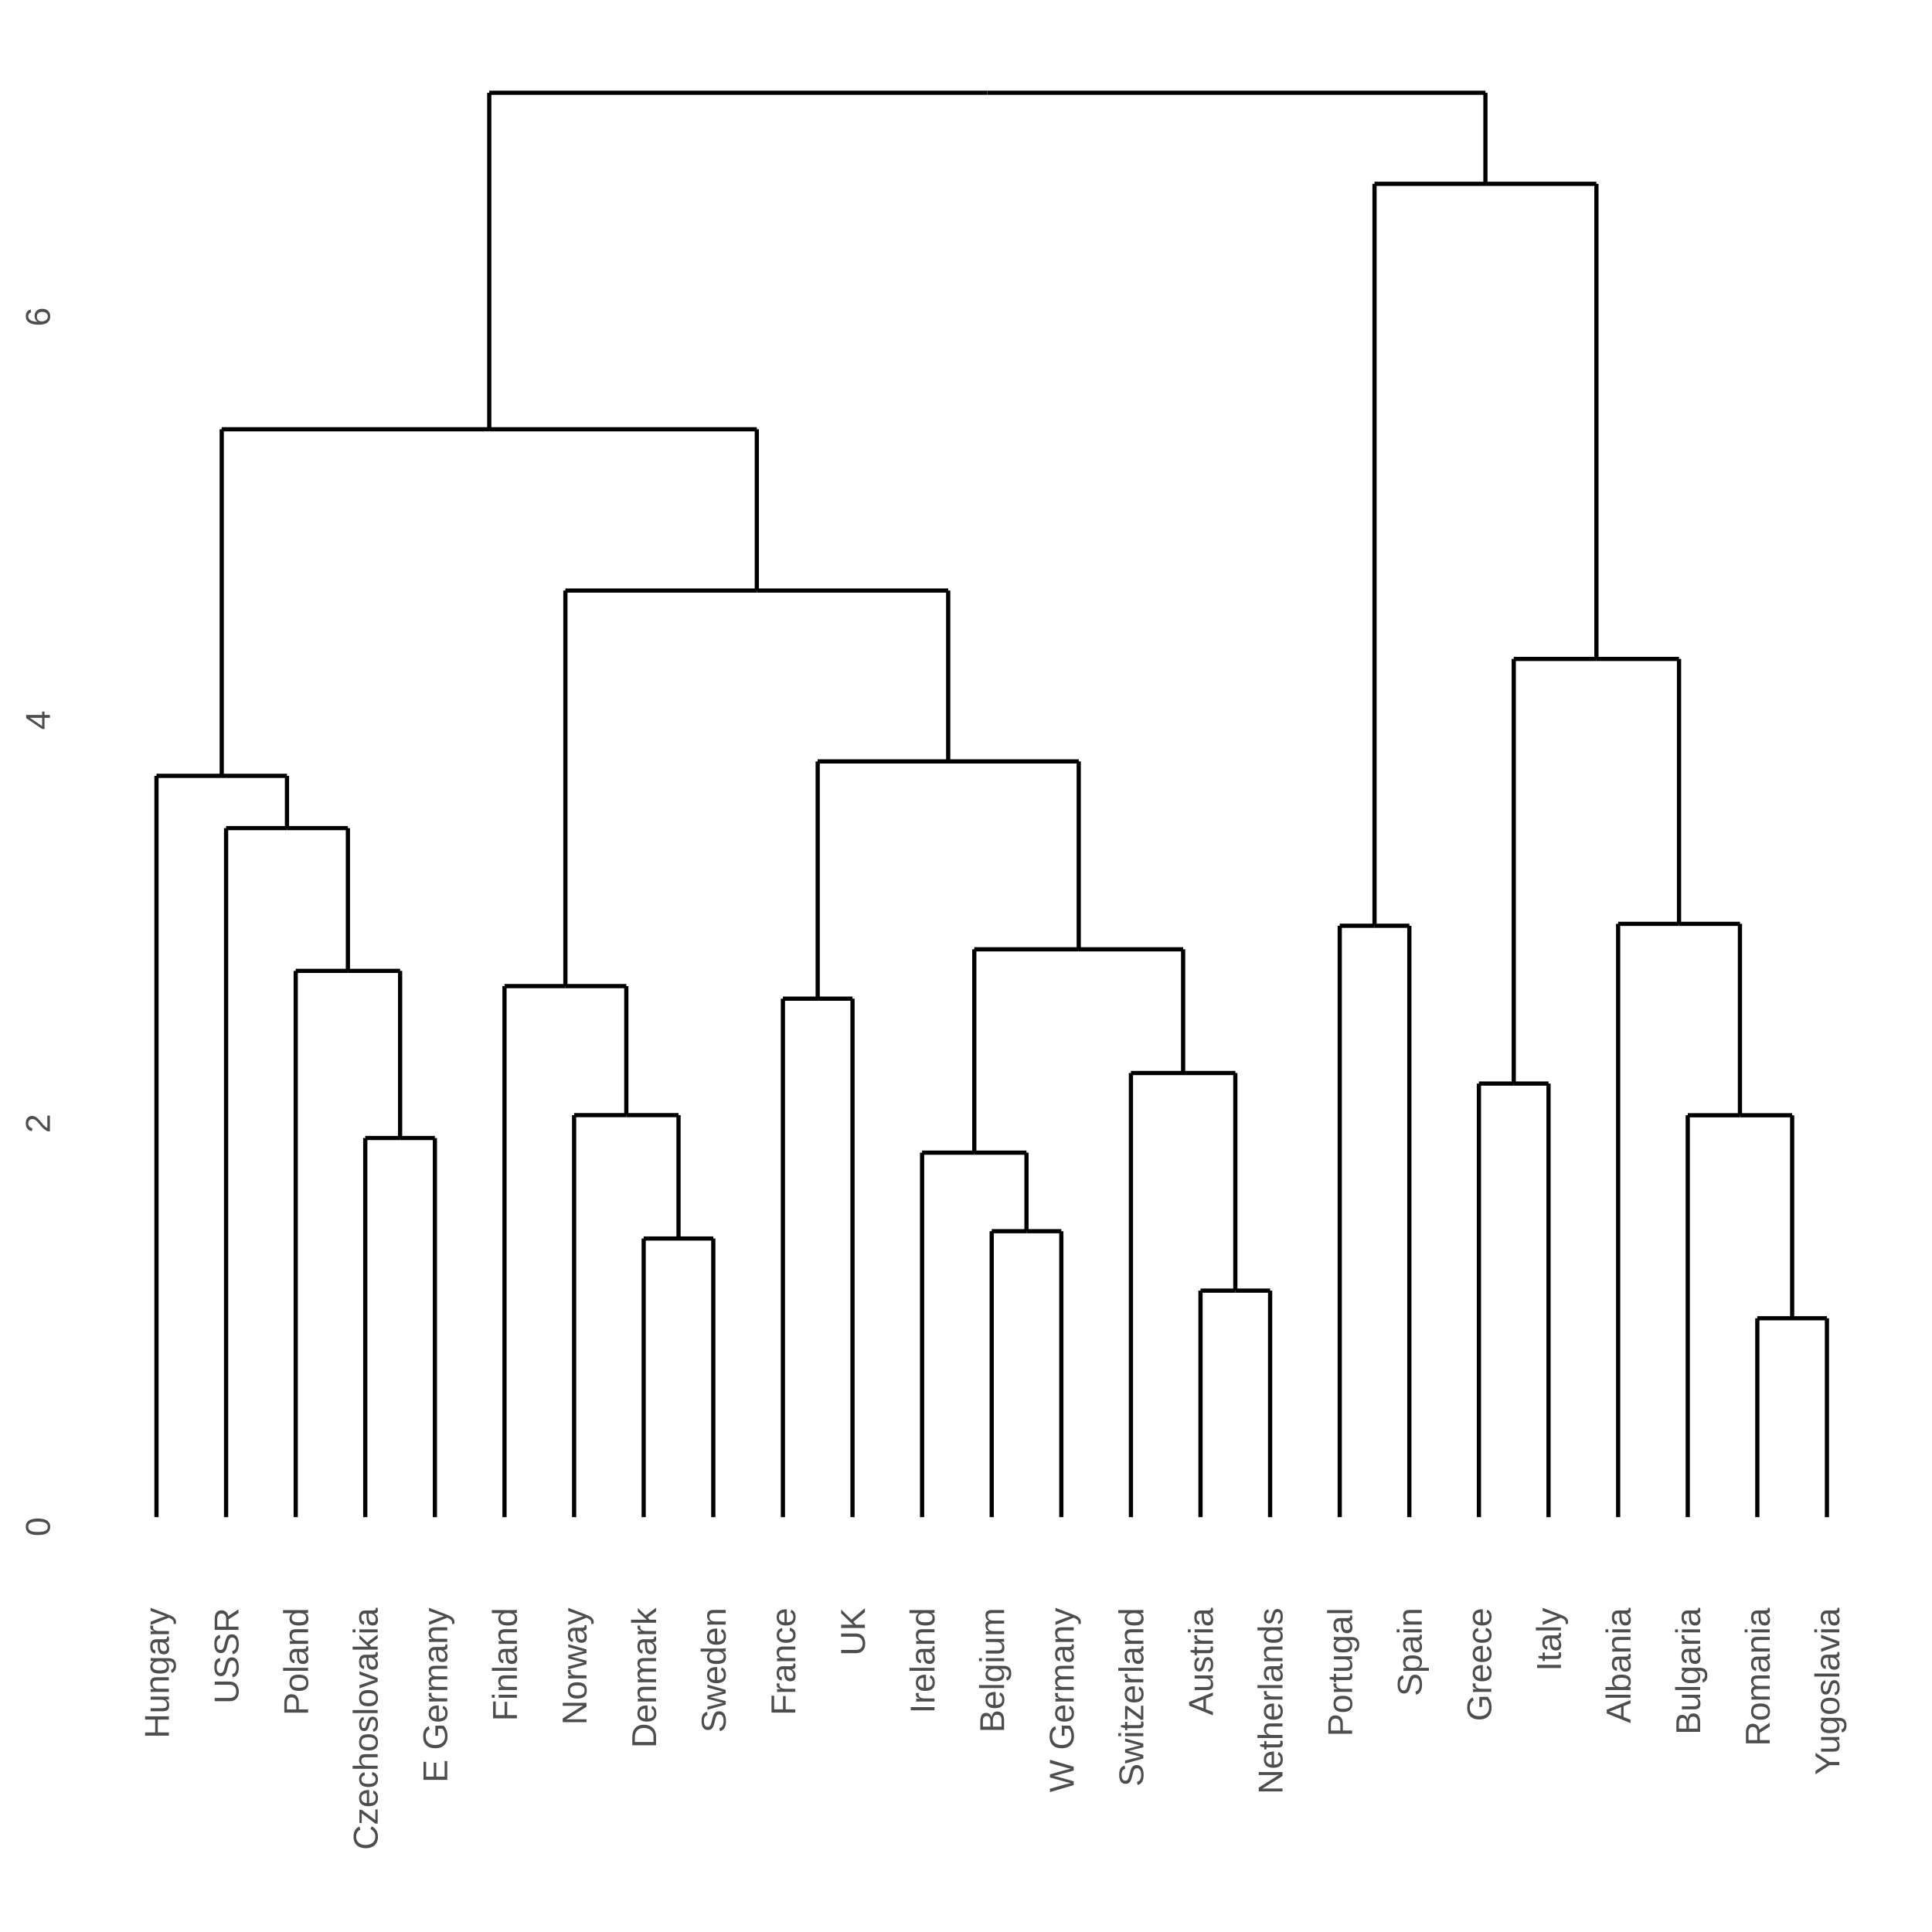
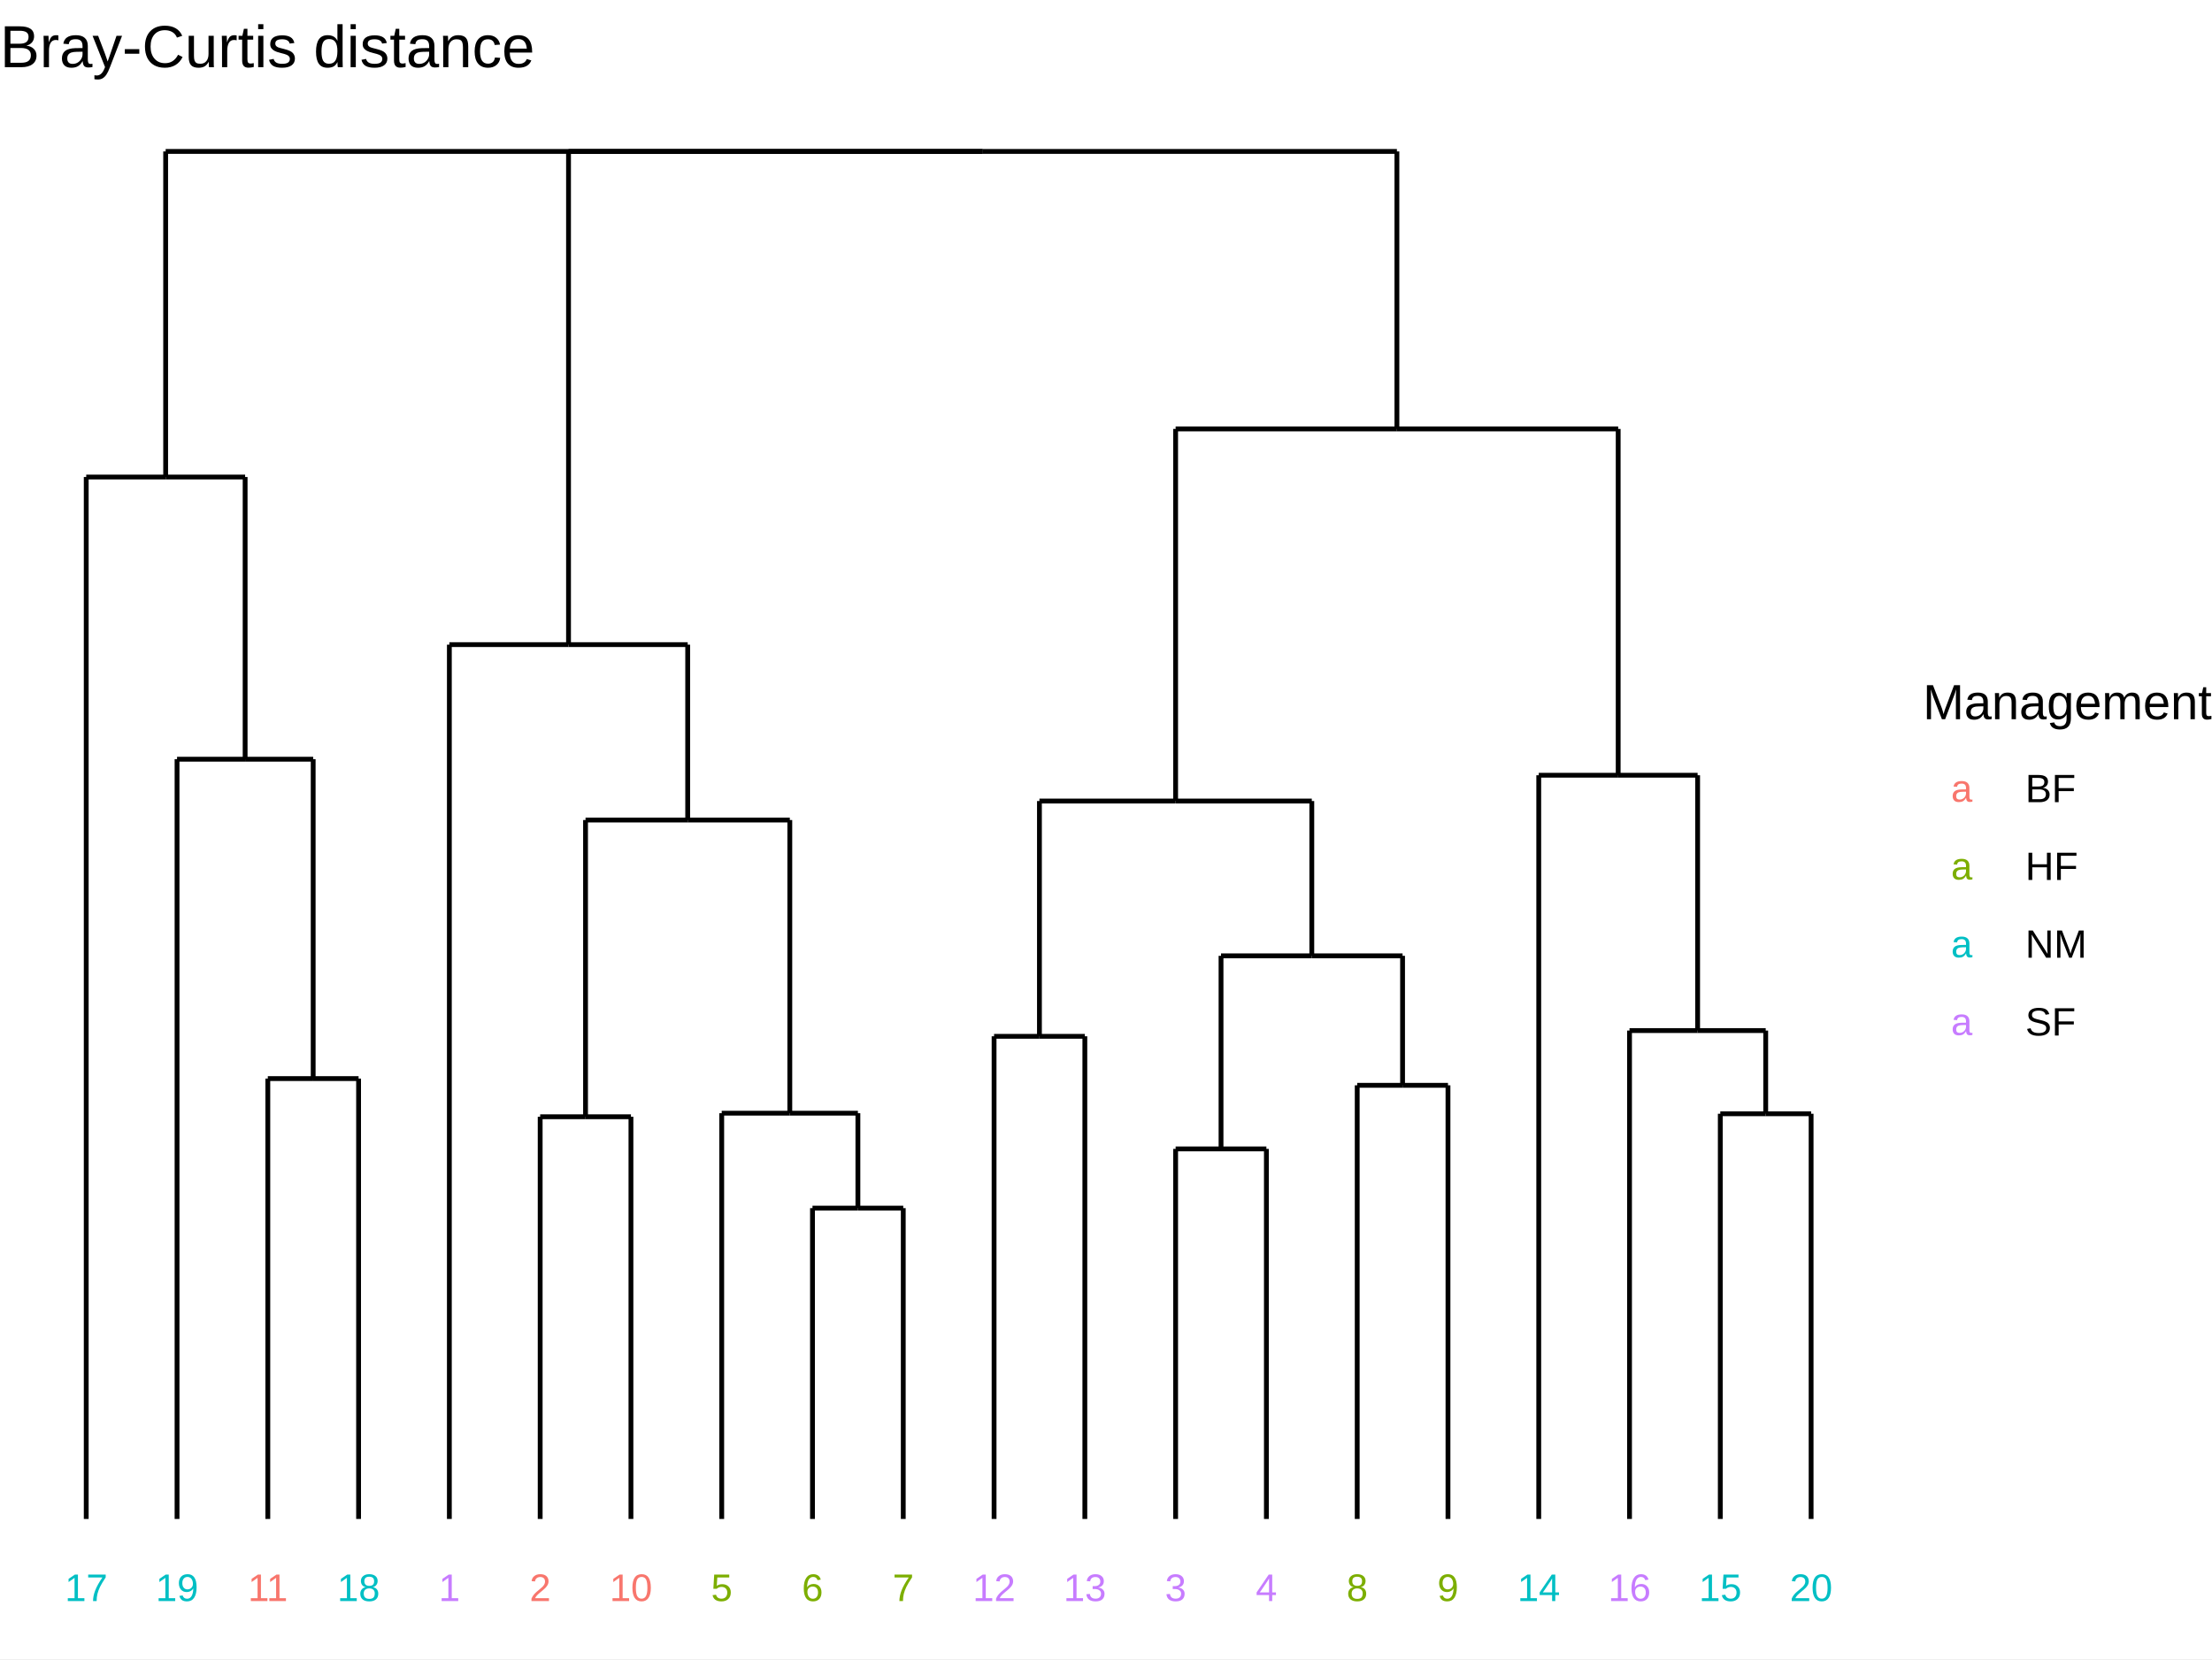
- <svg xmlns="http://www.w3.org/2000/svg" width="491.52pt" height="491.52pt" viewBox="0 0 491.52 491.52">
+ <svg xmlns="http://www.w3.org/2000/svg" width="491.52pt" height="368.64pt" viewBox="0 0 491.52 368.64">
  <g class="svglite">
    <defs>
      <style type="text/css">
    .svglite line, .svglite polyline, .svglite polygon, .svglite path, .svglite rect, .svglite circle {
      fill: none;
      stroke: #000000;
      stroke-linecap: round;
      stroke-linejoin: round;
      stroke-miterlimit: 10.00;
    }
    .svglite text {
      white-space: pre;
    }
    .svglite g.glyphgroup path {
      fill: inherit;
      stroke: none;
    }
  </style>
    </defs>
    <rect width="100%" height="100%" style="stroke: none; fill: #FFFFFF;" />
    <defs>
-       <clipPath id="cpMC4wMHw0OTEuNTJ8MC4wMHw0OTEuNTI=">
-         <rect x="0.00" y="0.00" width="491.52" height="491.52" />
+       <clipPath id="cpMC4wMHw0OTEuNTJ8MC4wMHwzNjguNjQ=">
+         <rect x="0.00" y="0.00" width="491.52" height="368.64" />
      </clipPath>
    </defs>
-     <g clip-path="url(#cpMC4wMHw0OTEuNTJ8MC4wMHw0OTEuNTI=)">
-       <rect x="0.00" y="0.00" width="491.52" height="491.52" style="stroke-width: 1.07; stroke: #FFFFFF; fill: #FFFFFF;" />
-     </g>
+     <g clip-path="url(#cpMC4wMHw0OTEuNTJ8MC4wMHwzNjguNjQ=)">
+ </g>
    <defs>
-       <clipPath id="cpMTguNTZ8NDg2LjA0fDUuNDh8NDA0LjEw">
-         <rect x="18.56" y="5.48" width="467.48" height="398.62" />
+       <clipPath id="cpMC4wMHw0MjEuNjB8MTcuNzB8MzY4LjY0">
+         <rect x="0" y="17.70" width="421.60" height="350.94" />
      </clipPath>
    </defs>
-     <g clip-path="url(#cpMTguNTZ8NDg2LjA0fDUuNDh8NDA0LjEw)">
-       <line x1="251.19" y1="23.60" x2="124.47" y2="23.60" style="stroke-width: 1.07; stroke-linecap: butt;" />
-       <line x1="124.47" y1="23.60" x2="124.47" y2="109.21" style="stroke-width: 1.07; stroke-linecap: butt;" />
-       <line x1="251.19" y1="23.60" x2="377.91" y2="23.60" style="stroke-width: 1.07; stroke-linecap: butt;" />
-       <line x1="377.91" y1="23.60" x2="377.91" y2="46.77" style="stroke-width: 1.07; stroke-linecap: butt;" />
-       <line x1="124.47" y1="109.21" x2="56.41" y2="109.21" style="stroke-width: 1.07; stroke-linecap: butt;" />
-       <line x1="56.41" y1="109.21" x2="56.41" y2="197.38" style="stroke-width: 1.07; stroke-linecap: butt;" />
-       <line x1="124.47" y1="109.21" x2="192.54" y2="109.21" style="stroke-width: 1.07; stroke-linecap: butt;" />
-       <line x1="192.54" y1="109.21" x2="192.54" y2="150.24" style="stroke-width: 1.07; stroke-linecap: butt;" />
-       <line x1="56.41" y1="197.38" x2="39.81" y2="197.38" style="stroke-width: 1.07; stroke-linecap: butt;" />
-       <line x1="39.81" y1="197.38" x2="39.81" y2="385.98" style="stroke-width: 1.07; stroke-linecap: butt;" />
-       <line x1="56.41" y1="197.38" x2="73.01" y2="197.38" style="stroke-width: 1.07; stroke-linecap: butt;" />
-       <line x1="73.01" y1="197.38" x2="73.01" y2="210.68" style="stroke-width: 1.07; stroke-linecap: butt;" />
-       <line x1="73.01" y1="210.68" x2="57.52" y2="210.68" style="stroke-width: 1.07; stroke-linecap: butt;" />
-       <line x1="57.52" y1="210.68" x2="57.52" y2="385.98" style="stroke-width: 1.07; stroke-linecap: butt;" />
-       <line x1="73.01" y1="210.68" x2="88.51" y2="210.68" style="stroke-width: 1.07; stroke-linecap: butt;" />
-       <line x1="88.51" y1="210.68" x2="88.51" y2="247.00" style="stroke-width: 1.07; stroke-linecap: butt;" />
-       <line x1="88.51" y1="247.00" x2="75.23" y2="247.00" style="stroke-width: 1.07; stroke-linecap: butt;" />
-       <line x1="75.23" y1="247.00" x2="75.23" y2="385.98" style="stroke-width: 1.07; stroke-linecap: butt;" />
-       <line x1="88.51" y1="247.00" x2="101.79" y2="247.00" style="stroke-width: 1.07; stroke-linecap: butt;" />
-       <line x1="101.79" y1="247.00" x2="101.79" y2="289.52" style="stroke-width: 1.07; stroke-linecap: butt;" />
-       <line x1="101.79" y1="289.52" x2="92.93" y2="289.52" style="stroke-width: 1.07; stroke-linecap: butt;" />
-       <line x1="92.93" y1="289.52" x2="92.93" y2="385.98" style="stroke-width: 1.07; stroke-linecap: butt;" />
-       <line x1="101.79" y1="289.52" x2="110.64" y2="289.52" style="stroke-width: 1.07; stroke-linecap: butt;" />
-       <line x1="110.64" y1="289.52" x2="110.64" y2="385.98" style="stroke-width: 1.07; stroke-linecap: butt;" />
-       <line x1="192.54" y1="150.24" x2="143.84" y2="150.24" style="stroke-width: 1.07; stroke-linecap: butt;" />
-       <line x1="143.84" y1="150.24" x2="143.84" y2="250.87" style="stroke-width: 1.07; stroke-linecap: butt;" />
-       <line x1="192.54" y1="150.24" x2="241.23" y2="150.24" style="stroke-width: 1.07; stroke-linecap: butt;" />
-       <line x1="241.23" y1="150.24" x2="241.23" y2="193.71" style="stroke-width: 1.07; stroke-linecap: butt;" />
-       <line x1="143.84" y1="250.87" x2="128.35" y2="250.87" style="stroke-width: 1.07; stroke-linecap: butt;" />
-       <line x1="128.35" y1="250.87" x2="128.35" y2="385.98" style="stroke-width: 1.07; stroke-linecap: butt;" />
-       <line x1="143.84" y1="250.87" x2="159.34" y2="250.87" style="stroke-width: 1.07; stroke-linecap: butt;" />
-       <line x1="159.34" y1="250.87" x2="159.34" y2="283.70" style="stroke-width: 1.07; stroke-linecap: butt;" />
-       <line x1="159.34" y1="283.70" x2="146.06" y2="283.70" style="stroke-width: 1.07; stroke-linecap: butt;" />
-       <line x1="146.06" y1="283.70" x2="146.06" y2="385.98" style="stroke-width: 1.07; stroke-linecap: butt;" />
-       <line x1="159.34" y1="283.70" x2="172.62" y2="283.70" style="stroke-width: 1.07; stroke-linecap: butt;" />
-       <line x1="172.62" y1="283.70" x2="172.62" y2="315.09" style="stroke-width: 1.07; stroke-linecap: butt;" />
-       <line x1="172.62" y1="315.09" x2="163.76" y2="315.09" style="stroke-width: 1.07; stroke-linecap: butt;" />
-       <line x1="163.76" y1="315.09" x2="163.76" y2="385.98" style="stroke-width: 1.07; stroke-linecap: butt;" />
-       <line x1="172.62" y1="315.09" x2="181.47" y2="315.09" style="stroke-width: 1.07; stroke-linecap: butt;" />
-       <line x1="181.47" y1="315.09" x2="181.47" y2="385.98" style="stroke-width: 1.07; stroke-linecap: butt;" />
-       <line x1="241.23" y1="193.71" x2="208.03" y2="193.71" style="stroke-width: 1.07; stroke-linecap: butt;" />
-       <line x1="208.03" y1="193.71" x2="208.03" y2="254.07" style="stroke-width: 1.07; stroke-linecap: butt;" />
-       <line x1="241.23" y1="193.71" x2="274.44" y2="193.71" style="stroke-width: 1.07; stroke-linecap: butt;" />
-       <line x1="274.44" y1="193.71" x2="274.44" y2="241.51" style="stroke-width: 1.07; stroke-linecap: butt;" />
-       <line x1="208.03" y1="254.07" x2="199.18" y2="254.07" style="stroke-width: 1.07; stroke-linecap: butt;" />
-       <line x1="199.18" y1="254.07" x2="199.18" y2="385.98" style="stroke-width: 1.07; stroke-linecap: butt;" />
-       <line x1="208.03" y1="254.07" x2="216.89" y2="254.07" style="stroke-width: 1.07; stroke-linecap: butt;" />
-       <line x1="216.89" y1="254.07" x2="216.89" y2="385.98" style="stroke-width: 1.07; stroke-linecap: butt;" />
-       <line x1="274.44" y1="241.51" x2="247.87" y2="241.51" style="stroke-width: 1.07; stroke-linecap: butt;" />
-       <line x1="247.87" y1="241.51" x2="247.87" y2="293.25" style="stroke-width: 1.07; stroke-linecap: butt;" />
-       <line x1="274.44" y1="241.51" x2="301.00" y2="241.51" style="stroke-width: 1.07; stroke-linecap: butt;" />
-       <line x1="301.00" y1="241.51" x2="301.00" y2="272.98" style="stroke-width: 1.07; stroke-linecap: butt;" />
-       <line x1="247.87" y1="293.25" x2="234.59" y2="293.25" style="stroke-width: 1.07; stroke-linecap: butt;" />
-       <line x1="234.59" y1="293.25" x2="234.59" y2="385.98" style="stroke-width: 1.07; stroke-linecap: butt;" />
-       <line x1="247.87" y1="293.25" x2="261.15" y2="293.25" style="stroke-width: 1.07; stroke-linecap: butt;" />
-       <line x1="261.15" y1="293.25" x2="261.15" y2="313.23" style="stroke-width: 1.07; stroke-linecap: butt;" />
-       <line x1="261.15" y1="313.23" x2="252.30" y2="313.23" style="stroke-width: 1.07; stroke-linecap: butt;" />
-       <line x1="252.30" y1="313.23" x2="252.30" y2="385.98" style="stroke-width: 1.07; stroke-linecap: butt;" />
-       <line x1="261.15" y1="313.23" x2="270.01" y2="313.23" style="stroke-width: 1.07; stroke-linecap: butt;" />
-       <line x1="270.01" y1="313.23" x2="270.01" y2="385.98" style="stroke-width: 1.07; stroke-linecap: butt;" />
-       <line x1="301.00" y1="272.98" x2="287.72" y2="272.98" style="stroke-width: 1.07; stroke-linecap: butt;" />
-       <line x1="287.72" y1="272.98" x2="287.72" y2="385.98" style="stroke-width: 1.07; stroke-linecap: butt;" />
-       <line x1="301.00" y1="272.98" x2="314.28" y2="272.98" style="stroke-width: 1.07; stroke-linecap: butt;" />
-       <line x1="314.28" y1="272.98" x2="314.28" y2="328.35" style="stroke-width: 1.07; stroke-linecap: butt;" />
-       <line x1="314.28" y1="328.35" x2="305.42" y2="328.35" style="stroke-width: 1.07; stroke-linecap: butt;" />
-       <line x1="305.42" y1="328.35" x2="305.42" y2="385.98" style="stroke-width: 1.07; stroke-linecap: butt;" />
-       <line x1="314.28" y1="328.35" x2="323.13" y2="328.35" style="stroke-width: 1.07; stroke-linecap: butt;" />
-       <line x1="323.13" y1="328.35" x2="323.13" y2="385.98" style="stroke-width: 1.07; stroke-linecap: butt;" />
-       <line x1="377.91" y1="46.77" x2="349.69" y2="46.77" style="stroke-width: 1.07; stroke-linecap: butt;" />
-       <line x1="349.69" y1="46.77" x2="349.69" y2="235.52" style="stroke-width: 1.07; stroke-linecap: butt;" />
-       <line x1="377.91" y1="46.77" x2="406.14" y2="46.77" style="stroke-width: 1.07; stroke-linecap: butt;" />
-       <line x1="406.14" y1="46.77" x2="406.14" y2="167.64" style="stroke-width: 1.07; stroke-linecap: butt;" />
-       <line x1="349.69" y1="235.52" x2="340.84" y2="235.52" style="stroke-width: 1.07; stroke-linecap: butt;" />
-       <line x1="340.84" y1="235.52" x2="340.84" y2="385.98" style="stroke-width: 1.07; stroke-linecap: butt;" />
-       <line x1="349.69" y1="235.52" x2="358.55" y2="235.52" style="stroke-width: 1.07; stroke-linecap: butt;" />
-       <line x1="358.55" y1="235.52" x2="358.55" y2="385.98" style="stroke-width: 1.07; stroke-linecap: butt;" />
-       <line x1="406.14" y1="167.64" x2="385.11" y2="167.64" style="stroke-width: 1.07; stroke-linecap: butt;" />
-       <line x1="385.11" y1="167.64" x2="385.11" y2="275.67" style="stroke-width: 1.07; stroke-linecap: butt;" />
-       <line x1="406.14" y1="167.64" x2="427.16" y2="167.64" style="stroke-width: 1.07; stroke-linecap: butt;" />
-       <line x1="427.16" y1="167.64" x2="427.16" y2="235.03" style="stroke-width: 1.07; stroke-linecap: butt;" />
-       <line x1="385.11" y1="275.67" x2="376.25" y2="275.67" style="stroke-width: 1.07; stroke-linecap: butt;" />
-       <line x1="376.25" y1="275.67" x2="376.25" y2="385.98" style="stroke-width: 1.07; stroke-linecap: butt;" />
-       <line x1="385.11" y1="275.67" x2="393.96" y2="275.67" style="stroke-width: 1.07; stroke-linecap: butt;" />
-       <line x1="393.96" y1="275.67" x2="393.96" y2="385.98" style="stroke-width: 1.07; stroke-linecap: butt;" />
-       <line x1="427.16" y1="235.03" x2="411.67" y2="235.03" style="stroke-width: 1.07; stroke-linecap: butt;" />
-       <line x1="411.67" y1="235.03" x2="411.67" y2="385.98" style="stroke-width: 1.07; stroke-linecap: butt;" />
-       <line x1="427.16" y1="235.03" x2="442.66" y2="235.03" style="stroke-width: 1.07; stroke-linecap: butt;" />
-       <line x1="442.66" y1="235.03" x2="442.66" y2="283.73" style="stroke-width: 1.07; stroke-linecap: butt;" />
-       <line x1="442.66" y1="283.73" x2="429.38" y2="283.73" style="stroke-width: 1.07; stroke-linecap: butt;" />
-       <line x1="429.38" y1="283.73" x2="429.38" y2="385.98" style="stroke-width: 1.07; stroke-linecap: butt;" />
-       <line x1="442.66" y1="283.73" x2="455.94" y2="283.73" style="stroke-width: 1.07; stroke-linecap: butt;" />
-       <line x1="455.94" y1="283.73" x2="455.94" y2="335.38" style="stroke-width: 1.07; stroke-linecap: butt;" />
-       <line x1="455.94" y1="335.38" x2="447.08" y2="335.38" style="stroke-width: 1.07; stroke-linecap: butt;" />
-       <line x1="447.08" y1="335.38" x2="447.08" y2="385.98" style="stroke-width: 1.07; stroke-linecap: butt;" />
-       <line x1="455.94" y1="335.38" x2="464.79" y2="335.38" style="stroke-width: 1.07; stroke-linecap: butt;" />
-       <line x1="464.79" y1="335.38" x2="464.79" y2="385.98" style="stroke-width: 1.07; stroke-linecap: butt;" />
+     <g clip-path="url(#cpMC4wMHw0MjEuNjB8MTcuNzB8MzY4LjY0)">
+       <line x1="127.59" y1="33.65" x2="36.81" y2="33.65" style="stroke-width: 1.07; stroke-linecap: butt;" />
+       <line x1="36.81" y1="33.65" x2="36.81" y2="105.99" style="stroke-width: 1.07; stroke-linecap: butt;" />
+       <line x1="127.59" y1="33.65" x2="218.36" y2="33.65" style="stroke-width: 1.07; stroke-linecap: butt;" />
+       <line x1="218.36" y1="33.65" x2="218.36" y2="33.65" style="stroke-width: 1.07; stroke-linecap: butt;" />
+       <line x1="36.81" y1="105.99" x2="19.16" y2="105.99" style="stroke-width: 1.07; stroke-linecap: butt;" />
+       <line x1="19.16" y1="105.99" x2="19.16" y2="337.50" style="stroke-width: 1.07; stroke-linecap: butt;" />
+       <line x1="36.81" y1="105.99" x2="54.47" y2="105.99" style="stroke-width: 1.07; stroke-linecap: butt;" />
+       <line x1="54.47" y1="105.99" x2="54.47" y2="168.69" style="stroke-width: 1.07; stroke-linecap: butt;" />
+       <line x1="54.47" y1="168.69" x2="39.34" y2="168.69" style="stroke-width: 1.07; stroke-linecap: butt;" />
+       <line x1="39.34" y1="168.69" x2="39.34" y2="337.50" style="stroke-width: 1.07; stroke-linecap: butt;" />
+       <line x1="54.47" y1="168.69" x2="69.59" y2="168.69" style="stroke-width: 1.07; stroke-linecap: butt;" />
+       <line x1="69.59" y1="168.69" x2="69.59" y2="239.65" style="stroke-width: 1.07; stroke-linecap: butt;" />
+       <line x1="69.59" y1="239.65" x2="59.51" y2="239.65" style="stroke-width: 1.07; stroke-linecap: butt;" />
+       <line x1="59.51" y1="239.65" x2="59.51" y2="337.50" style="stroke-width: 1.07; stroke-linecap: butt;" />
+       <line x1="69.59" y1="239.65" x2="79.68" y2="239.65" style="stroke-width: 1.07; stroke-linecap: butt;" />
+       <line x1="79.68" y1="239.65" x2="79.68" y2="337.50" style="stroke-width: 1.07; stroke-linecap: butt;" />
+       <line x1="218.36" y1="33.65" x2="126.33" y2="33.65" style="stroke-width: 1.07; stroke-linecap: butt;" />
+       <line x1="126.33" y1="33.65" x2="126.33" y2="143.23" style="stroke-width: 1.07; stroke-linecap: butt;" />
+       <line x1="218.36" y1="33.65" x2="310.40" y2="33.65" style="stroke-width: 1.07; stroke-linecap: butt;" />
+       <line x1="310.40" y1="33.65" x2="310.40" y2="95.30" style="stroke-width: 1.07; stroke-linecap: butt;" />
+       <line x1="126.33" y1="143.23" x2="99.85" y2="143.23" style="stroke-width: 1.07; stroke-linecap: butt;" />
+       <line x1="99.85" y1="143.23" x2="99.85" y2="337.50" style="stroke-width: 1.07; stroke-linecap: butt;" />
+       <line x1="126.33" y1="143.23" x2="152.81" y2="143.23" style="stroke-width: 1.07; stroke-linecap: butt;" />
+       <line x1="152.81" y1="143.23" x2="152.81" y2="182.20" style="stroke-width: 1.07; stroke-linecap: butt;" />
+       <line x1="152.81" y1="182.20" x2="130.11" y2="182.20" style="stroke-width: 1.07; stroke-linecap: butt;" />
+       <line x1="130.11" y1="182.20" x2="130.11" y2="248.13" style="stroke-width: 1.07; stroke-linecap: butt;" />
+       <line x1="152.81" y1="182.20" x2="175.50" y2="182.20" style="stroke-width: 1.07; stroke-linecap: butt;" />
+       <line x1="175.50" y1="182.20" x2="175.50" y2="247.34" style="stroke-width: 1.07; stroke-linecap: butt;" />
+       <line x1="130.11" y1="248.13" x2="120.03" y2="248.13" style="stroke-width: 1.07; stroke-linecap: butt;" />
+       <line x1="120.03" y1="248.13" x2="120.03" y2="337.50" style="stroke-width: 1.07; stroke-linecap: butt;" />
+       <line x1="130.11" y1="248.13" x2="140.20" y2="248.13" style="stroke-width: 1.07; stroke-linecap: butt;" />
+       <line x1="140.20" y1="248.13" x2="140.20" y2="337.50" style="stroke-width: 1.07; stroke-linecap: butt;" />
+       <line x1="175.50" y1="247.34" x2="160.37" y2="247.34" style="stroke-width: 1.07; stroke-linecap: butt;" />
+       <line x1="160.37" y1="247.34" x2="160.37" y2="337.50" style="stroke-width: 1.07; stroke-linecap: butt;" />
+       <line x1="175.50" y1="247.34" x2="190.63" y2="247.34" style="stroke-width: 1.07; stroke-linecap: butt;" />
+       <line x1="190.63" y1="247.34" x2="190.63" y2="268.44" style="stroke-width: 1.07; stroke-linecap: butt;" />
+       <line x1="190.63" y1="268.44" x2="180.54" y2="268.44" style="stroke-width: 1.07; stroke-linecap: butt;" />
+       <line x1="180.54" y1="268.44" x2="180.54" y2="337.50" style="stroke-width: 1.07; stroke-linecap: butt;" />
+       <line x1="190.63" y1="268.44" x2="200.71" y2="268.44" style="stroke-width: 1.07; stroke-linecap: butt;" />
+       <line x1="200.71" y1="268.44" x2="200.71" y2="337.50" style="stroke-width: 1.07; stroke-linecap: butt;" />
+       <line x1="310.40" y1="95.30" x2="261.23" y2="95.30" style="stroke-width: 1.07; stroke-linecap: butt;" />
+       <line x1="261.23" y1="95.30" x2="261.23" y2="177.98" style="stroke-width: 1.07; stroke-linecap: butt;" />
+       <line x1="310.40" y1="95.30" x2="359.57" y2="95.30" style="stroke-width: 1.07; stroke-linecap: butt;" />
+       <line x1="359.57" y1="95.30" x2="359.57" y2="172.25" style="stroke-width: 1.07; stroke-linecap: butt;" />
+       <line x1="261.23" y1="177.98" x2="230.97" y2="177.98" style="stroke-width: 1.07; stroke-linecap: butt;" />
+       <line x1="230.97" y1="177.98" x2="230.97" y2="230.26" style="stroke-width: 1.07; stroke-linecap: butt;" />
+       <line x1="261.23" y1="177.98" x2="291.49" y2="177.98" style="stroke-width: 1.07; stroke-linecap: butt;" />
+       <line x1="291.49" y1="177.98" x2="291.49" y2="212.38" style="stroke-width: 1.07; stroke-linecap: butt;" />
+       <line x1="230.97" y1="230.26" x2="220.89" y2="230.26" style="stroke-width: 1.07; stroke-linecap: butt;" />
+       <line x1="220.89" y1="230.26" x2="220.89" y2="337.50" style="stroke-width: 1.07; stroke-linecap: butt;" />
+       <line x1="230.97" y1="230.26" x2="241.06" y2="230.26" style="stroke-width: 1.07; stroke-linecap: butt;" />
+       <line x1="241.06" y1="230.26" x2="241.06" y2="337.50" style="stroke-width: 1.07; stroke-linecap: butt;" />
+       <line x1="291.49" y1="212.38" x2="271.32" y2="212.38" style="stroke-width: 1.07; stroke-linecap: butt;" />
+       <line x1="271.32" y1="212.38" x2="271.32" y2="255.28" style="stroke-width: 1.07; stroke-linecap: butt;" />
+       <line x1="291.49" y1="212.38" x2="311.66" y2="212.38" style="stroke-width: 1.07; stroke-linecap: butt;" />
+       <line x1="311.66" y1="212.38" x2="311.66" y2="241.15" style="stroke-width: 1.07; stroke-linecap: butt;" />
+       <line x1="271.32" y1="255.28" x2="261.23" y2="255.28" style="stroke-width: 1.07; stroke-linecap: butt;" />
+       <line x1="261.23" y1="255.28" x2="261.23" y2="337.50" style="stroke-width: 1.07; stroke-linecap: butt;" />
+       <line x1="271.32" y1="255.28" x2="281.40" y2="255.28" style="stroke-width: 1.07; stroke-linecap: butt;" />
+       <line x1="281.40" y1="255.28" x2="281.40" y2="337.50" style="stroke-width: 1.07; stroke-linecap: butt;" />
+       <line x1="311.66" y1="241.15" x2="301.58" y2="241.15" style="stroke-width: 1.07; stroke-linecap: butt;" />
+       <line x1="301.58" y1="241.15" x2="301.58" y2="337.50" style="stroke-width: 1.07; stroke-linecap: butt;" />
+       <line x1="311.66" y1="241.15" x2="321.75" y2="241.15" style="stroke-width: 1.07; stroke-linecap: butt;" />
+       <line x1="321.75" y1="241.15" x2="321.75" y2="337.50" style="stroke-width: 1.07; stroke-linecap: butt;" />
+       <line x1="359.57" y1="172.25" x2="341.92" y2="172.25" style="stroke-width: 1.07; stroke-linecap: butt;" />
+       <line x1="341.92" y1="172.25" x2="341.92" y2="337.50" style="stroke-width: 1.07; stroke-linecap: butt;" />
+       <line x1="359.57" y1="172.25" x2="377.22" y2="172.25" style="stroke-width: 1.07; stroke-linecap: butt;" />
+       <line x1="377.22" y1="172.25" x2="377.22" y2="228.98" style="stroke-width: 1.07; stroke-linecap: butt;" />
+       <line x1="377.22" y1="228.98" x2="362.09" y2="228.98" style="stroke-width: 1.07; stroke-linecap: butt;" />
+       <line x1="362.09" y1="228.98" x2="362.09" y2="337.50" style="stroke-width: 1.07; stroke-linecap: butt;" />
+       <line x1="377.22" y1="228.98" x2="392.35" y2="228.98" style="stroke-width: 1.07; stroke-linecap: butt;" />
+       <line x1="392.35" y1="228.98" x2="392.35" y2="247.47" style="stroke-width: 1.07; stroke-linecap: butt;" />
+       <line x1="392.35" y1="247.47" x2="382.26" y2="247.47" style="stroke-width: 1.07; stroke-linecap: butt;" />
+       <line x1="382.26" y1="247.47" x2="382.26" y2="337.50" style="stroke-width: 1.07; stroke-linecap: butt;" />
+       <line x1="392.35" y1="247.47" x2="402.44" y2="247.47" style="stroke-width: 1.07; stroke-linecap: butt;" />
+       <line x1="402.44" y1="247.47" x2="402.44" y2="337.50" style="stroke-width: 1.07; stroke-linecap: butt;" />
+       <text x="19.16" y="355.74" text-anchor="middle" style="font-size: 8.54px;fill: #00BFC4; font-family: &quot;Arial&quot;;" textLength="9.50px" lengthAdjust="spacingAndGlyphs">17</text>
+       <text x="39.34" y="355.74" text-anchor="middle" style="font-size: 8.54px;fill: #00BFC4; font-family: &quot;Arial&quot;;" textLength="9.50px" lengthAdjust="spacingAndGlyphs">19</text>
+       <text x="59.51" y="355.74" text-anchor="middle" style="font-size: 8.54px;fill: #F8766D; font-family: &quot;Arial&quot;;" textLength="8.86px" lengthAdjust="spacingAndGlyphs">11</text>
+       <text x="79.68" y="355.74" text-anchor="middle" style="font-size: 8.54px;fill: #00BFC4; font-family: &quot;Arial&quot;;" textLength="9.50px" lengthAdjust="spacingAndGlyphs">18</text>
+       <text x="99.85" y="355.74" text-anchor="middle" style="font-size: 8.54px;fill: #C77CFF; font-family: &quot;Arial&quot;;" textLength="4.75px" lengthAdjust="spacingAndGlyphs">1</text>
+       <text x="120.03" y="355.74" text-anchor="middle" style="font-size: 8.54px;fill: #F8766D; font-family: &quot;Arial&quot;;" textLength="4.75px" lengthAdjust="spacingAndGlyphs">2</text>
+       <text x="140.20" y="355.74" text-anchor="middle" style="font-size: 8.54px;fill: #F8766D; font-family: &quot;Arial&quot;;" textLength="9.50px" lengthAdjust="spacingAndGlyphs">10</text>
+       <text x="160.37" y="355.74" text-anchor="middle" style="font-size: 8.54px;fill: #7CAE00; font-family: &quot;Arial&quot;;" textLength="4.75px" lengthAdjust="spacingAndGlyphs">5</text>
+       <text x="180.54" y="355.74" text-anchor="middle" style="font-size: 8.54px;fill: #7CAE00; font-family: &quot;Arial&quot;;" textLength="4.75px" lengthAdjust="spacingAndGlyphs">6</text>
+       <text x="200.71" y="355.74" text-anchor="middle" style="font-size: 8.54px;fill: #7CAE00; font-family: &quot;Arial&quot;;" textLength="4.75px" lengthAdjust="spacingAndGlyphs">7</text>
+       <text x="220.89" y="355.74" text-anchor="middle" style="font-size: 8.54px;fill: #C77CFF; font-family: &quot;Arial&quot;;" textLength="9.50px" lengthAdjust="spacingAndGlyphs">12</text>
+       <text x="241.06" y="355.74" text-anchor="middle" style="font-size: 8.54px;fill: #C77CFF; font-family: &quot;Arial&quot;;" textLength="9.50px" lengthAdjust="spacingAndGlyphs">13</text>
+       <text x="261.23" y="355.74" text-anchor="middle" style="font-size: 8.54px;fill: #C77CFF; font-family: &quot;Arial&quot;;" textLength="4.75px" lengthAdjust="spacingAndGlyphs">3</text>
+       <text x="281.40" y="355.74" text-anchor="middle" style="font-size: 8.54px;fill: #C77CFF; font-family: &quot;Arial&quot;;" textLength="4.75px" lengthAdjust="spacingAndGlyphs">4</text>
+       <text x="301.58" y="355.74" text-anchor="middle" style="font-size: 8.54px;fill: #7CAE00; font-family: &quot;Arial&quot;;" textLength="4.75px" lengthAdjust="spacingAndGlyphs">8</text>
+       <text x="321.75" y="355.74" text-anchor="middle" style="font-size: 8.54px;fill: #7CAE00; font-family: &quot;Arial&quot;;" textLength="4.75px" lengthAdjust="spacingAndGlyphs">9</text>
+       <text x="341.92" y="355.74" text-anchor="middle" style="font-size: 8.54px;fill: #00BFC4; font-family: &quot;Arial&quot;;" textLength="9.50px" lengthAdjust="spacingAndGlyphs">14</text>
+       <text x="362.09" y="355.74" text-anchor="middle" style="font-size: 8.54px;fill: #C77CFF; font-family: &quot;Arial&quot;;" textLength="9.50px" lengthAdjust="spacingAndGlyphs">16</text>
+       <text x="382.26" y="355.74" text-anchor="middle" style="font-size: 8.54px;fill: #00BFC4; font-family: &quot;Arial&quot;;" textLength="9.50px" lengthAdjust="spacingAndGlyphs">15</text>
+       <text x="402.44" y="355.74" text-anchor="middle" style="font-size: 8.54px;fill: #00BFC4; font-family: &quot;Arial&quot;;" textLength="9.50px" lengthAdjust="spacingAndGlyphs">20</text>
    </g>
-     <g clip-path="url(#cpMC4wMHw0OTEuNTJ8MC4wMHw0OTEuNTI=)">
-       <text transform="translate(12.70,385.98) rotate(-90)" text-anchor="end" style="font-size: 8.80px;fill: #4D4D4D; font-family: &quot;Arial&quot;;" textLength="4.89px" lengthAdjust="spacingAndGlyphs">0</text>
-       <text transform="translate(12.70,283.37) rotate(-90)" text-anchor="end" style="font-size: 8.80px;fill: #4D4D4D; font-family: &quot;Arial&quot;;" textLength="4.89px" lengthAdjust="spacingAndGlyphs">2</text>
-       <text transform="translate(12.70,180.77) rotate(-90)" text-anchor="end" style="font-size: 8.80px;fill: #4D4D4D; font-family: &quot;Arial&quot;;" textLength="4.89px" lengthAdjust="spacingAndGlyphs">4</text>
-       <text transform="translate(12.70,78.17) rotate(-90)" text-anchor="end" style="font-size: 8.80px;fill: #4D4D4D; font-family: &quot;Arial&quot;;" textLength="4.89px" lengthAdjust="spacingAndGlyphs">6</text>
-       <text transform="translate(42.96,409.03) rotate(-90)" text-anchor="end" style="font-size: 8.80px;fill: #4D4D4D; font-family: &quot;Arial&quot;;" textLength="52.75px" lengthAdjust="spacingAndGlyphs">Hungary        </text>
-       <text transform="translate(60.67,409.03) rotate(-90)" text-anchor="end" style="font-size: 8.80px;fill: #4D4D4D; font-family: &quot;Arial&quot;;" textLength="51.28px" lengthAdjust="spacingAndGlyphs">USSR           </text>
-       <text transform="translate(78.38,409.03) rotate(-90)" text-anchor="end" style="font-size: 8.80px;fill: #4D4D4D; font-family: &quot;Arial&quot;;" textLength="49.33px" lengthAdjust="spacingAndGlyphs">Poland         </text>
-       <text transform="translate(96.08,409.03) rotate(-90)" text-anchor="end" style="font-size: 8.80px;fill: #4D4D4D; font-family: &quot;Arial&quot;;" textLength="64.08px" lengthAdjust="spacingAndGlyphs">Czechoslovakia </text>
-       <text transform="translate(113.79,409.03) rotate(-90)" text-anchor="end" style="font-size: 8.80px;fill: #4D4D4D; font-family: &quot;Arial&quot;;" textLength="59.11px" lengthAdjust="spacingAndGlyphs">E Germany      </text>
-       <text transform="translate(131.50,409.03) rotate(-90)" text-anchor="end" style="font-size: 8.80px;fill: #4D4D4D; font-family: &quot;Arial&quot;;" textLength="48.34px" lengthAdjust="spacingAndGlyphs">Finland        </text>
-       <text transform="translate(149.21,409.03) rotate(-90)" text-anchor="end" style="font-size: 8.80px;fill: #4D4D4D; font-family: &quot;Arial&quot;;" textLength="51.77px" lengthAdjust="spacingAndGlyphs">Norway         </text>
-       <text transform="translate(166.91,409.03) rotate(-90)" text-anchor="end" style="font-size: 8.80px;fill: #4D4D4D; font-family: &quot;Arial&quot;;" textLength="55.19px" lengthAdjust="spacingAndGlyphs">Denmark        </text>
-       <text transform="translate(184.62,409.03) rotate(-90)" text-anchor="end" style="font-size: 8.80px;fill: #4D4D4D; font-family: &quot;Arial&quot;;" textLength="53.73px" lengthAdjust="spacingAndGlyphs">Sweden         </text>
-       <text transform="translate(202.33,409.03) rotate(-90)" text-anchor="end" style="font-size: 8.80px;fill: #4D4D4D; font-family: &quot;Arial&quot;;" textLength="49.31px" lengthAdjust="spacingAndGlyphs">France         </text>
-       <text transform="translate(220.04,409.03) rotate(-90)" text-anchor="end" style="font-size: 8.80px;fill: #4D4D4D; font-family: &quot;Arial&quot;;" textLength="43.92px" lengthAdjust="spacingAndGlyphs">UK             </text>
-       <text transform="translate(237.74,409.03) rotate(-90)" text-anchor="end" style="font-size: 8.80px;fill: #4D4D4D; font-family: &quot;Arial&quot;;" textLength="46.38px" lengthAdjust="spacingAndGlyphs">Ireland        </text>
-       <text transform="translate(255.45,409.03) rotate(-90)" text-anchor="end" style="font-size: 8.80px;fill: #4D4D4D; font-family: &quot;Arial&quot;;" textLength="51.28px" lengthAdjust="spacingAndGlyphs">Belgium        </text>
-       <text transform="translate(273.16,409.03) rotate(-90)" text-anchor="end" style="font-size: 8.80px;fill: #4D4D4D; font-family: &quot;Arial&quot;;" textLength="61.53px" lengthAdjust="spacingAndGlyphs">W Germany      </text>
-       <text transform="translate(290.87,409.03) rotate(-90)" text-anchor="end" style="font-size: 8.80px;fill: #4D4D4D; font-family: &quot;Arial&quot;;" textLength="55.22px" lengthAdjust="spacingAndGlyphs">Switzerland    </text>
-       <text transform="translate(308.57,409.03) rotate(-90)" text-anchor="end" style="font-size: 8.80px;fill: #4D4D4D; font-family: &quot;Arial&quot;;" textLength="46.88px" lengthAdjust="spacingAndGlyphs">Austria        </text>
-       <text transform="translate(326.28,409.03) rotate(-90)" text-anchor="end" style="font-size: 8.80px;fill: #4D4D4D; font-family: &quot;Arial&quot;;" textLength="57.17px" lengthAdjust="spacingAndGlyphs">Netherlands    </text>
-       <text transform="translate(343.99,409.03) rotate(-90)" text-anchor="end" style="font-size: 8.80px;fill: #4D4D4D; font-family: &quot;Arial&quot;;" textLength="49.81px" lengthAdjust="spacingAndGlyphs">Portugal       </text>
-       <text transform="translate(361.70,409.03) rotate(-90)" text-anchor="end" style="font-size: 8.80px;fill: #4D4D4D; font-family: &quot;Arial&quot;;" textLength="46.88px" lengthAdjust="spacingAndGlyphs">Spain          </text>
-       <text transform="translate(379.40,409.03) rotate(-90)" text-anchor="end" style="font-size: 8.80px;fill: #4D4D4D; font-family: &quot;Arial&quot;;" textLength="50.78px" lengthAdjust="spacingAndGlyphs">Greece         </text>
-       <text transform="translate(397.11,409.03) rotate(-90)" text-anchor="end" style="font-size: 8.80px;fill: #4D4D4D; font-family: &quot;Arial&quot;;" textLength="40.50px" lengthAdjust="spacingAndGlyphs">Italy          </text>
-       <text transform="translate(414.82,409.03) rotate(-90)" text-anchor="end" style="font-size: 8.80px;fill: #4D4D4D; font-family: &quot;Arial&quot;;" textLength="48.84px" lengthAdjust="spacingAndGlyphs">Albania        </text>
-       <text transform="translate(432.53,409.03) rotate(-90)" text-anchor="end" style="font-size: 8.80px;fill: #4D4D4D; font-family: &quot;Arial&quot;;" textLength="49.33px" lengthAdjust="spacingAndGlyphs">Bulgaria       </text>
-       <text transform="translate(450.23,409.03) rotate(-90)" text-anchor="end" style="font-size: 8.80px;fill: #4D4D4D; font-family: &quot;Arial&quot;;" textLength="54.70px" lengthAdjust="spacingAndGlyphs">Romania        </text>
-       <text transform="translate(467.94,409.03) rotate(-90)" text-anchor="end" style="font-size: 8.80px;fill: #4D4D4D; font-family: &quot;Arial&quot;;" textLength="54.75px" lengthAdjust="spacingAndGlyphs">Yugoslavia     </text>
-       <text x="252.30" y="483.72" text-anchor="middle" style="font-size: 11.00px;fill: none; font-family: &quot;Arial&quot;;" textLength="5.50px" lengthAdjust="spacingAndGlyphs">x</text>
+     <g clip-path="url(#cpMC4wMHw0OTEuNTJ8MC4wMHwzNjguNjQ=)">
+       <text x="427.27" y="159.81" style="font-size: 11.00px; font-family: &quot;Arial&quot;;" textLength="64.25px" lengthAdjust="spacingAndGlyphs">Management</text>
+       <text x="435.91" y="178.14" text-anchor="middle" style="font-size: 8.54px;fill: #F8766D; font-family: &quot;Arial&quot;;" textLength="4.75px" lengthAdjust="spacingAndGlyphs">a</text>
+       <text x="435.91" y="195.42" text-anchor="middle" style="font-size: 8.54px;fill: #7CAE00; font-family: &quot;Arial&quot;;" textLength="4.75px" lengthAdjust="spacingAndGlyphs">a</text>
+       <text x="435.91" y="212.70" text-anchor="middle" style="font-size: 8.54px;fill: #00BFC4; font-family: &quot;Arial&quot;;" textLength="4.75px" lengthAdjust="spacingAndGlyphs">a</text>
+       <text x="435.91" y="229.98" text-anchor="middle" style="font-size: 8.54px;fill: #C77CFF; font-family: &quot;Arial&quot;;" textLength="4.75px" lengthAdjust="spacingAndGlyphs">a</text>
+       <text x="450.03" y="178.24" style="font-size: 8.80px; font-family: &quot;Arial&quot;;" textLength="11.25px" lengthAdjust="spacingAndGlyphs">BF</text>
+       <text x="450.03" y="195.52" style="font-size: 8.80px; font-family: &quot;Arial&quot;;" textLength="11.73px" lengthAdjust="spacingAndGlyphs">HF</text>
+       <text x="450.03" y="212.80" style="font-size: 8.80px; font-family: &quot;Arial&quot;;" textLength="13.69px" lengthAdjust="spacingAndGlyphs">NM</text>
+       <text x="450.03" y="230.08" style="font-size: 8.80px; font-family: &quot;Arial&quot;;" textLength="11.25px" lengthAdjust="spacingAndGlyphs">SF</text>
+       <text x="0" y="14.93" style="font-size: 13.20px; font-family: &quot;Arial&quot;;" textLength="118.69px" lengthAdjust="spacingAndGlyphs">Bray-Curtis distance</text>
    </g>
  </g>
</svg>
